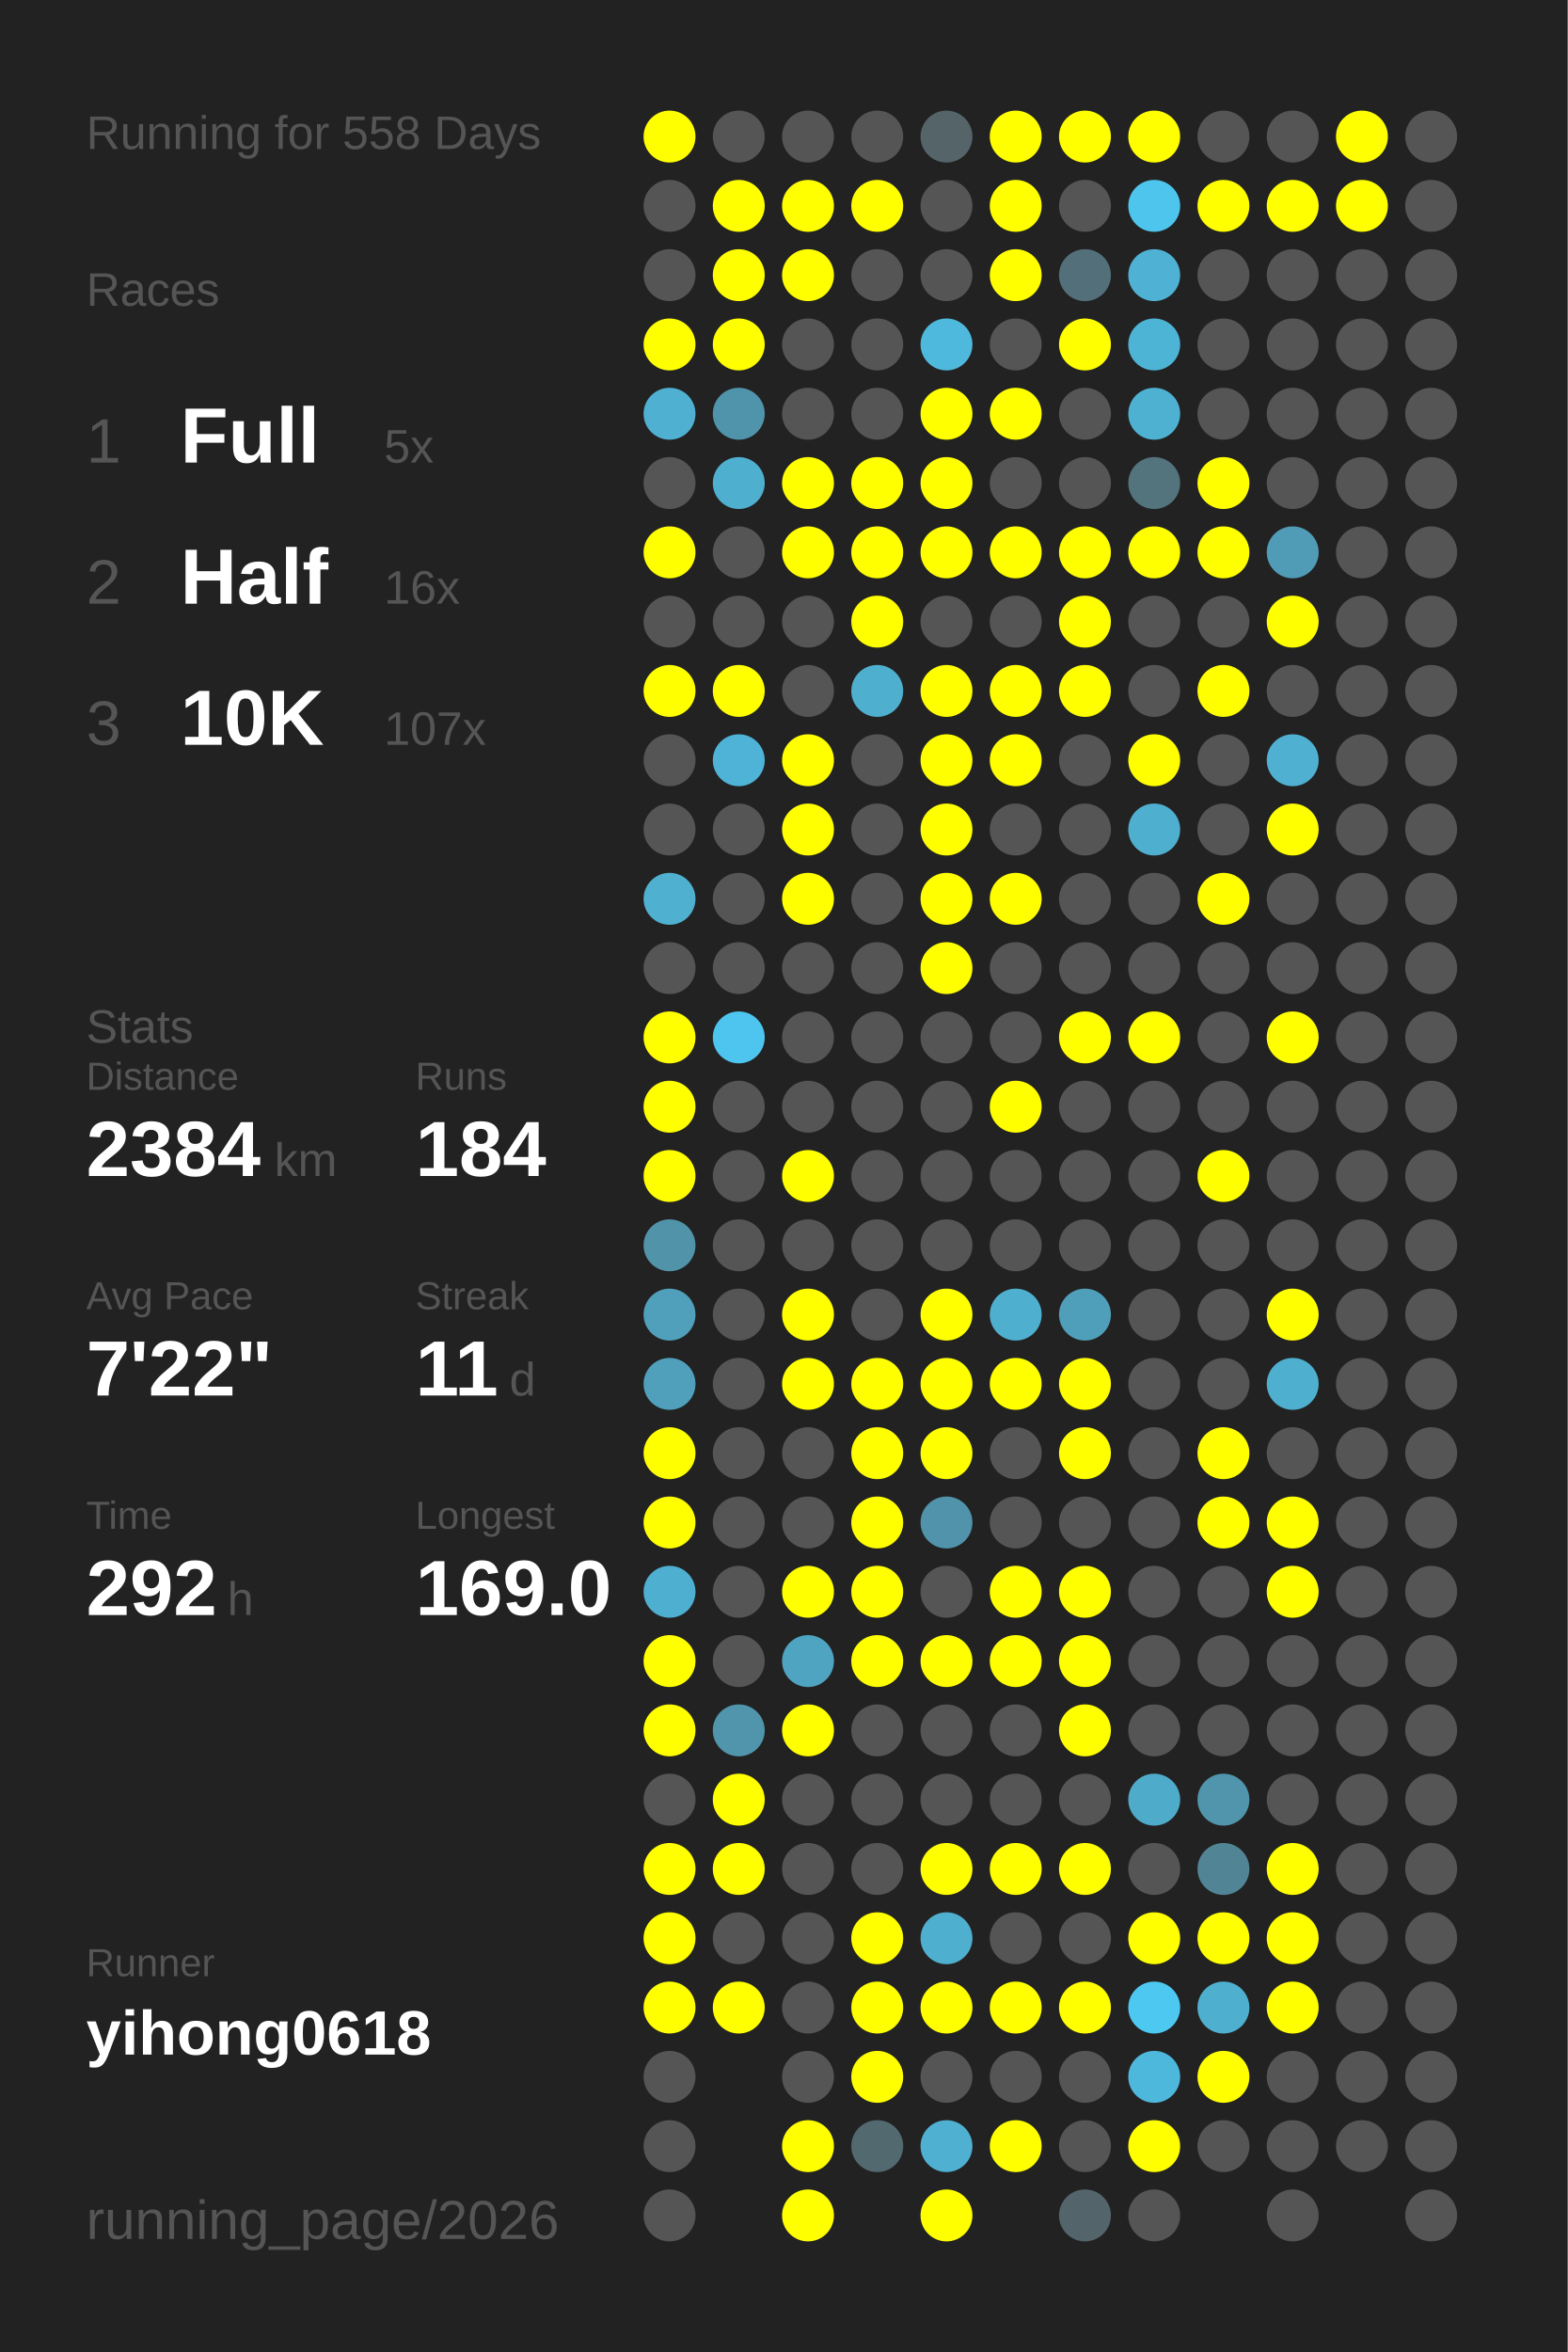
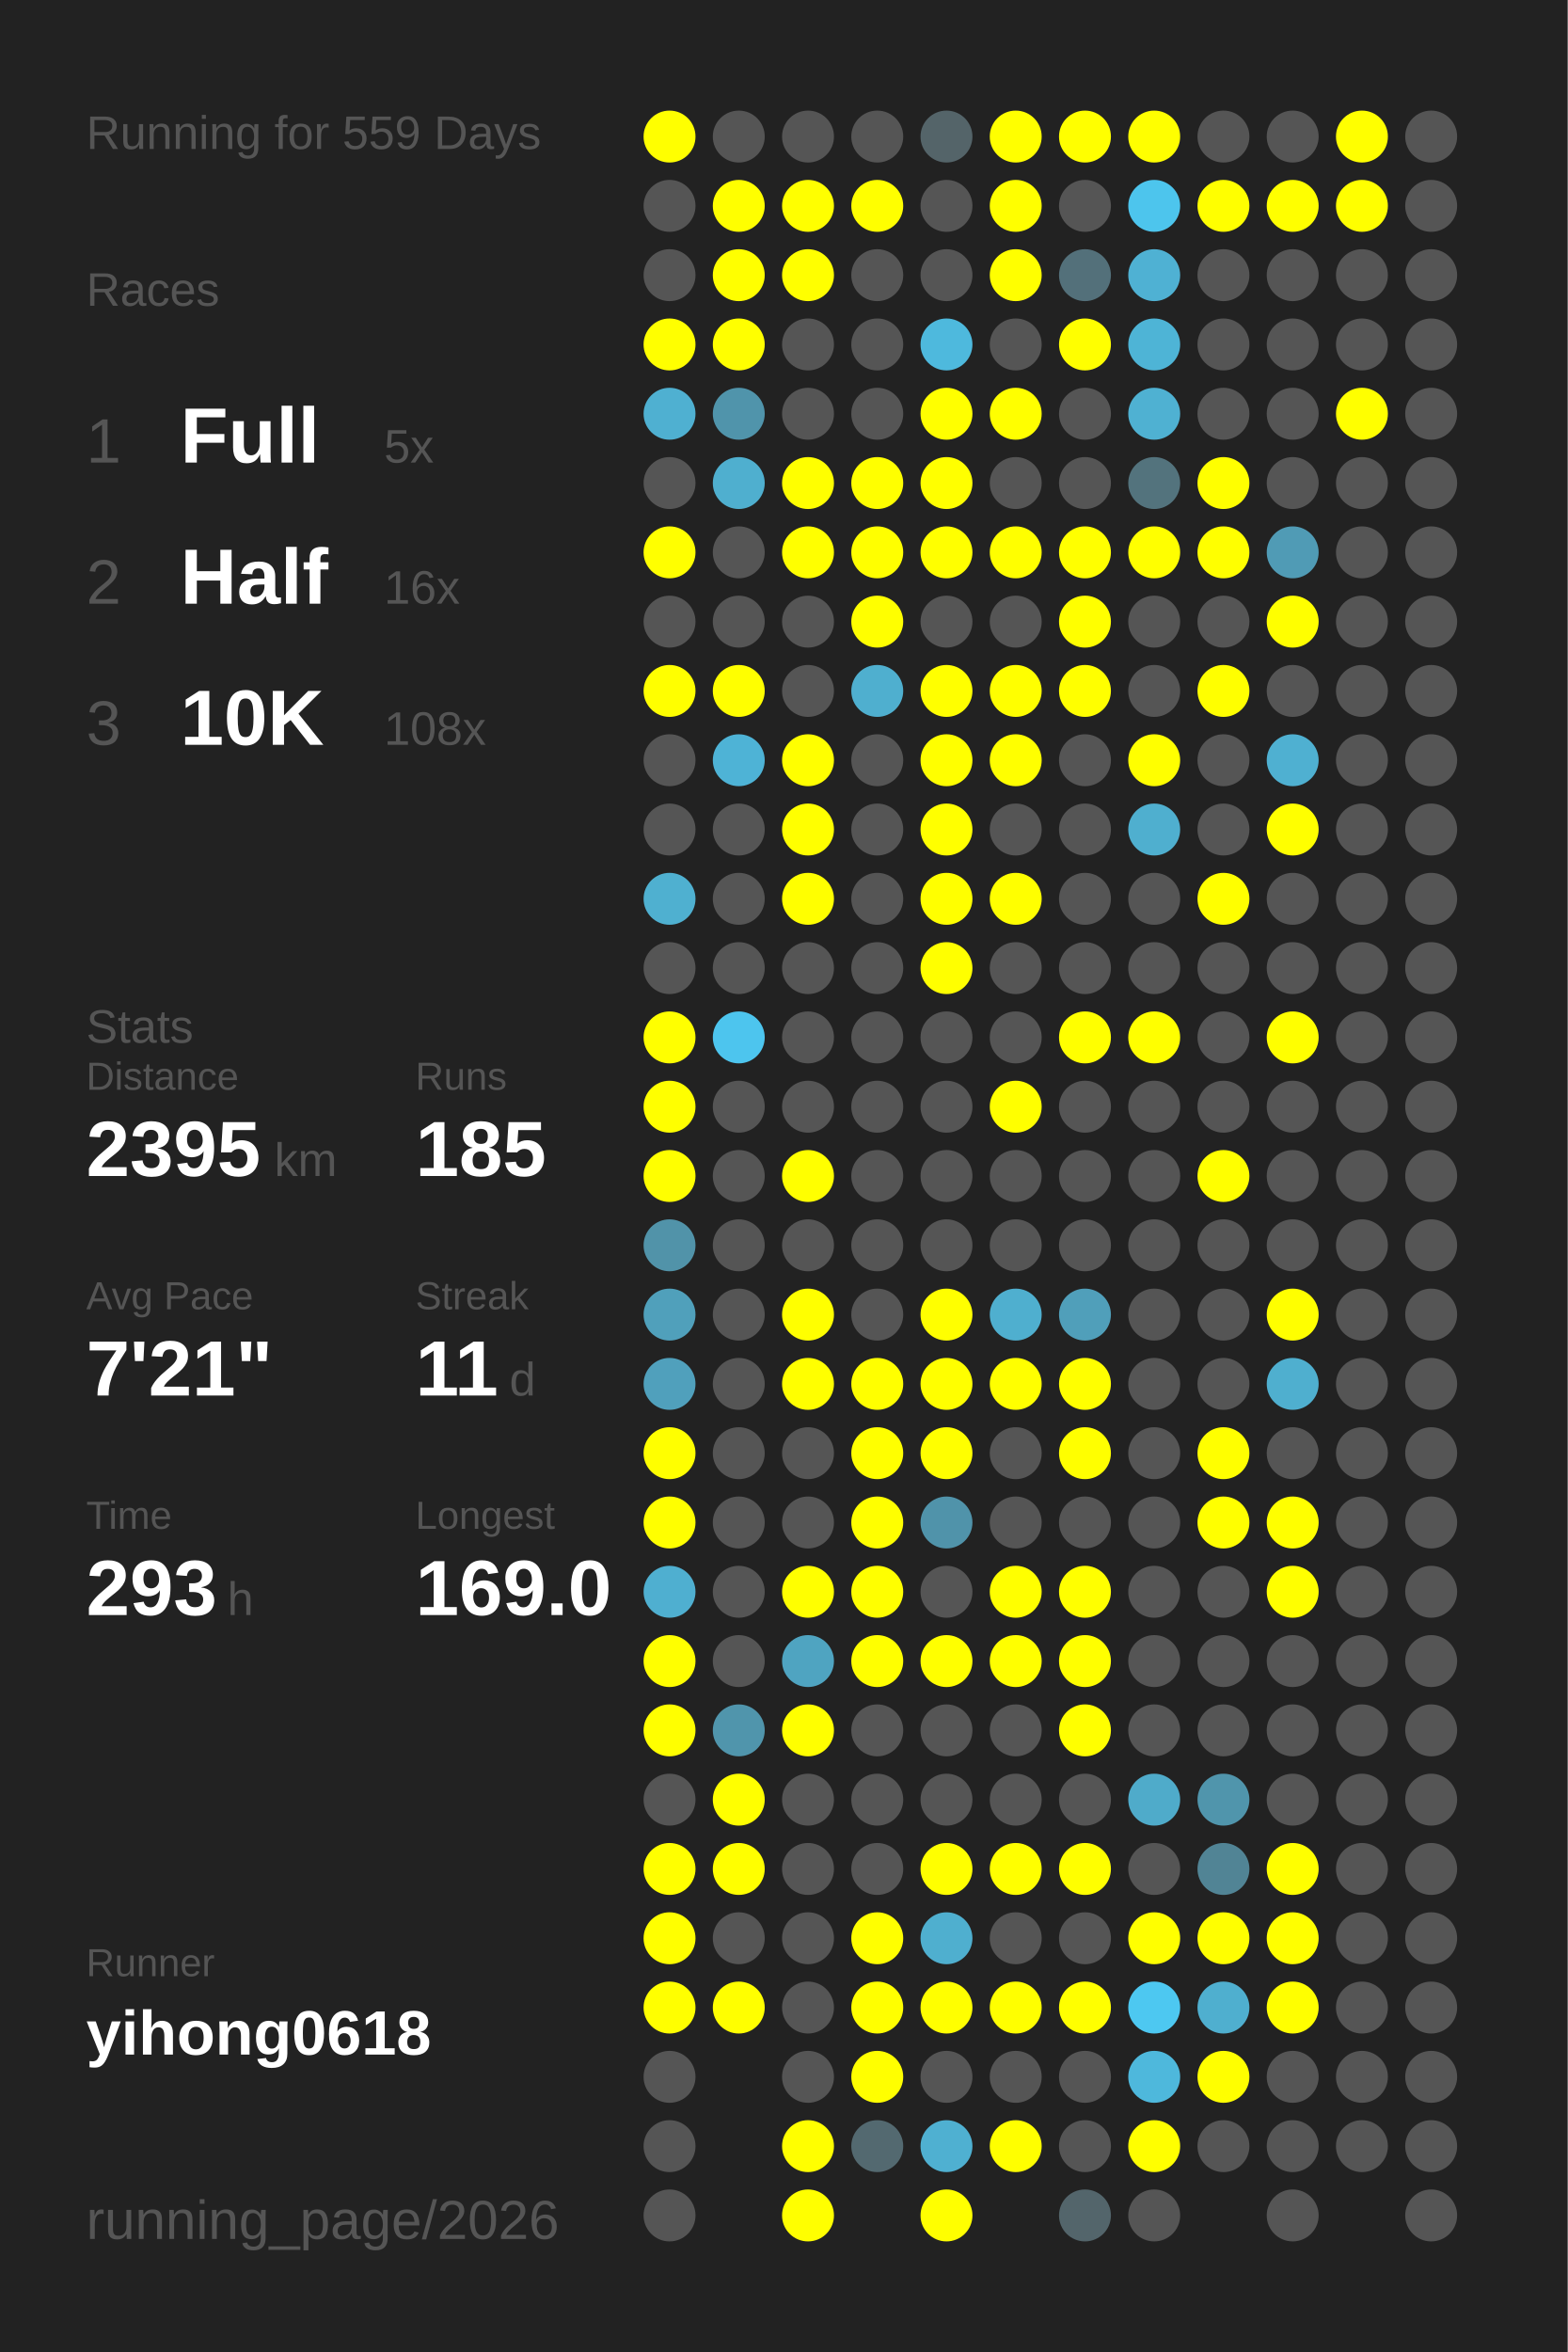
<svg xmlns="http://www.w3.org/2000/svg" baseProfile="full" height="300mm" version="1.1" viewBox="0,0,200,300" width="200mm">
  <defs />
  <rect fill="#222222" height="300" width="200" x="0" y="0" />
-   <text fill="#555555" style="font-size:6px; font-family:Arial;" x="11" y="19">Running for 558 Days</text>
+   <text fill="#555555" style="font-size:6px; font-family:Arial;" x="11" y="19">Running for 559 Days</text>
  <text fill="#555555" style="font-size:6px; font-family:Arial;" x="11" y="39">Races</text>
  <text fill="#555555" style="font-size:8px; font-family:Arial;" x="11" y="59">1</text>
  <text fill="#FFFFFF" style="font-size:10px; font-family:Arial; font-weight:bold;" x="23" y="59">Full</text>
  <text fill="#555555" style="font-size:6px; font-family:Arial;" x="49" y="59">5x</text>
  <text fill="#555555" style="font-size:8px; font-family:Arial;" x="11" y="77">2</text>
  <text fill="#FFFFFF" style="font-size:10px; font-family:Arial; font-weight:bold;" x="23" y="77">Half</text>
  <text fill="#555555" style="font-size:6px; font-family:Arial;" x="49" y="77">16x</text>
  <text fill="#555555" style="font-size:8px; font-family:Arial;" x="11" y="95">3</text>
  <text fill="#FFFFFF" style="font-size:10px; font-family:Arial; font-weight:bold;" x="23" y="95">10K</text>
-   <text fill="#555555" style="font-size:6px; font-family:Arial;" x="49" y="95">107x</text>
+   <text fill="#555555" style="font-size:6px; font-family:Arial;" x="49" y="95">108x</text>
  <text fill="#555555" style="font-size:6px; font-family:Arial;" x="11" y="133">Stats</text>
  <text fill="#555555" style="font-size:5px; font-family:Arial;" x="11" y="139">Distance</text>
-   <text fill="#FFFFFF" style="font-size:10px; font-family:Arial; font-weight:bold;" x="11" y="150">2384</text>
+   <text fill="#FFFFFF" style="font-size:10px; font-family:Arial; font-weight:bold;" x="11" y="150">2395</text>
  <text fill="#555555" style="font-size:6px; font-family:Arial;" x="35" y="150">km</text>
  <text fill="#555555" style="font-size:5px; font-family:Arial;" x="53" y="139">Runs</text>
-   <text fill="#FFFFFF" style="font-size:10px; font-family:Arial; font-weight:bold;" x="53" y="150">184</text>
+   <text fill="#FFFFFF" style="font-size:10px; font-family:Arial; font-weight:bold;" x="53" y="150">185</text>
  <text fill="#555555" style="font-size:5px; font-family:Arial;" x="11" y="167">Avg Pace</text>
-   <text fill="#FFFFFF" style="font-size:10px; font-family:Arial; font-weight:bold;" x="11" y="178">7'22"</text>
+   <text fill="#FFFFFF" style="font-size:10px; font-family:Arial; font-weight:bold;" x="11" y="178">7'21"</text>
  <text fill="#555555" style="font-size:5px; font-family:Arial;" x="53" y="167">Streak</text>
  <text fill="#FFFFFF" style="font-size:10px; font-family:Arial; font-weight:bold;" x="53" y="178">11</text>
  <text fill="#555555" style="font-size:6px; font-family:Arial;" x="65" y="178">d</text>
  <text fill="#555555" style="font-size:5px; font-family:Arial;" x="11" y="195">Time</text>
-   <text fill="#FFFFFF" style="font-size:10px; font-family:Arial; font-weight:bold;" x="11" y="206">292</text>
+   <text fill="#FFFFFF" style="font-size:10px; font-family:Arial; font-weight:bold;" x="11" y="206">293</text>
  <text fill="#555555" style="font-size:6px; font-family:Arial;" x="29" y="206">h</text>
  <text fill="#555555" style="font-size:5px; font-family:Arial;" x="53" y="195">Longest</text>
  <text fill="#FFFFFF" style="font-size:10px; font-family:Arial; font-weight:bold;" x="53" y="206">169.0</text>
  <text fill="#555555" style="font-size:5px; font-family:Arial;" x="11" y="252.065">Runner</text>
  <text fill="#FFFFFF" style="font-size:8px; font-family:Arial; font-weight:bold;" x="11" y="262.065">yihong0618</text>
  <text fill="#555555" style="font-size:7px; font-family:Arial;" x="11" y="285.581">running_page/2026</text>
  <circle cx="85.417" cy="17.419" fill="#FFFF00" r="3.312" />
  <circle cx="85.417" cy="26.258" fill="#555555" r="3.312" />
  <circle cx="85.417" cy="35.097" fill="#555555" r="3.312" />
  <circle cx="85.417" cy="43.935" fill="#FFFF00" r="3.312" />
  <circle cx="85.417" cy="52.774" fill="#4fb0d1" r="3.312" />
  <circle cx="85.417" cy="61.613" fill="#555555" r="3.312" />
  <circle cx="85.417" cy="70.452" fill="#FFFF00" r="3.312" />
  <circle cx="85.417" cy="79.29" fill="#555555" r="3.312" />
  <circle cx="85.417" cy="88.129" fill="#FFFF00" r="3.312" />
  <circle cx="85.417" cy="96.968" fill="#555555" r="3.312" />
  <circle cx="85.417" cy="105.806" fill="#555555" r="3.312" />
  <circle cx="85.417" cy="114.645" fill="#4fb0d0" r="3.312" />
  <circle cx="85.417" cy="123.484" fill="#555555" r="3.312" />
  <circle cx="85.417" cy="132.323" fill="#FFFF00" r="3.312" />
  <circle cx="85.417" cy="141.161" fill="#FFFF00" r="3.312" />
  <circle cx="85.417" cy="150" fill="#FFFF00" r="3.312" />
  <circle cx="85.417" cy="158.839" fill="#5193a9" r="3.312" />
  <circle cx="85.417" cy="167.677" fill="#50a0bb" r="3.312" />
  <circle cx="85.417" cy="176.516" fill="#50a0bc" r="3.312" />
  <circle cx="85.417" cy="185.355" fill="#FFFF00" r="3.312" />
  <circle cx="85.417" cy="194.194" fill="#FFFF00" r="3.312" />
  <circle cx="85.417" cy="203.032" fill="#4fafd0" r="3.312" />
  <circle cx="85.417" cy="211.871" fill="#FFFF00" r="3.312" />
  <circle cx="85.417" cy="220.71" fill="#FFFF00" r="3.312" />
  <circle cx="85.417" cy="229.548" fill="#555555" r="3.312" />
  <circle cx="85.417" cy="238.387" fill="#FFFF00" r="3.312" />
  <circle cx="85.417" cy="247.226" fill="#FFFF00" r="3.312" />
  <circle cx="85.417" cy="256.065" fill="#FFFF00" r="3.312" />
  <circle cx="85.417" cy="264.903" fill="#555555" r="3.312" />
  <circle cx="85.417" cy="273.742" fill="#555555" r="3.312" />
  <circle cx="85.417" cy="282.581" fill="#555555" r="3.312" />
  <circle cx="94.25" cy="17.419" fill="#555555" r="3.312" />
  <circle cx="94.25" cy="26.258" fill="#FFFF00" r="3.312" />
  <circle cx="94.25" cy="35.097" fill="#FFFF00" r="3.312" />
  <circle cx="94.25" cy="43.935" fill="#FFFF00" r="3.312" />
  <circle cx="94.25" cy="52.774" fill="#5094ab" r="3.312" />
  <circle cx="94.25" cy="61.613" fill="#4fafcf" r="3.312" />
  <circle cx="94.25" cy="70.452" fill="#555555" r="3.312" />
  <circle cx="94.25" cy="79.29" fill="#555555" r="3.312" />
  <circle cx="94.25" cy="88.129" fill="#FFFF00" r="3.312" />
  <circle cx="94.25" cy="96.968" fill="#4eb3d6" r="3.312" />
  <circle cx="94.25" cy="105.806" fill="#555555" r="3.312" />
  <circle cx="94.25" cy="114.645" fill="#555555" r="3.312" />
  <circle cx="94.25" cy="123.484" fill="#555555" r="3.312" />
  <circle cx="94.25" cy="132.323" fill="#4dc5ee" r="3.312" />
  <circle cx="94.25" cy="141.161" fill="#555555" r="3.312" />
  <circle cx="94.25" cy="150" fill="#555555" r="3.312" />
  <circle cx="94.25" cy="158.839" fill="#555555" r="3.312" />
  <circle cx="94.25" cy="167.677" fill="#555555" r="3.312" />
  <circle cx="94.25" cy="176.516" fill="#555555" r="3.312" />
  <circle cx="94.25" cy="185.355" fill="#555555" r="3.312" />
  <circle cx="94.25" cy="194.194" fill="#555555" r="3.312" />
  <circle cx="94.25" cy="203.032" fill="#555555" r="3.312" />
  <circle cx="94.25" cy="211.871" fill="#555555" r="3.312" />
  <circle cx="94.25" cy="220.71" fill="#5095ac" r="3.312" />
  <circle cx="94.25" cy="229.548" fill="#FFFF00" r="3.312" />
  <circle cx="94.25" cy="238.387" fill="#FFFF00" r="3.312" />
  <circle cx="94.25" cy="247.226" fill="#555555" r="3.312" />
  <circle cx="94.25" cy="256.065" fill="#FFFF00" r="3.312" />
  <circle cx="103.083" cy="17.419" fill="#555555" r="3.312" />
  <circle cx="103.083" cy="26.258" fill="#FFFF00" r="3.312" />
  <circle cx="103.083" cy="35.097" fill="#FFFF00" r="3.312" />
  <circle cx="103.083" cy="43.935" fill="#555555" r="3.312" />
  <circle cx="103.083" cy="52.774" fill="#555555" r="3.312" />
  <circle cx="103.083" cy="61.613" fill="#FFFF00" r="3.312" />
  <circle cx="103.083" cy="70.452" fill="#FFFF00" r="3.312" />
  <circle cx="103.083" cy="79.29" fill="#555555" r="3.312" />
  <circle cx="103.083" cy="88.129" fill="#555555" r="3.312" />
  <circle cx="103.083" cy="96.968" fill="#FFFF00" r="3.312" />
  <circle cx="103.083" cy="105.806" fill="#FFFF00" r="3.312" />
  <circle cx="103.083" cy="114.645" fill="#FFFF00" r="3.312" />
  <circle cx="103.083" cy="123.484" fill="#555555" r="3.312" />
  <circle cx="103.083" cy="132.323" fill="#555555" r="3.312" />
  <circle cx="103.083" cy="141.161" fill="#555555" r="3.312" />
  <circle cx="103.083" cy="150" fill="#FFFF00" r="3.312" />
  <circle cx="103.083" cy="158.839" fill="#555555" r="3.312" />
  <circle cx="103.083" cy="167.677" fill="#FFFF00" r="3.312" />
  <circle cx="103.083" cy="176.516" fill="#FFFF00" r="3.312" />
  <circle cx="103.083" cy="185.355" fill="#555555" r="3.312" />
  <circle cx="103.083" cy="194.194" fill="#555555" r="3.312" />
  <circle cx="103.083" cy="203.032" fill="#FFFF00" r="3.312" />
  <circle cx="103.083" cy="211.871" fill="#4fa4c1" r="3.312" />
  <circle cx="103.083" cy="220.71" fill="#FFFF00" r="3.312" />
  <circle cx="103.083" cy="229.548" fill="#555555" r="3.312" />
  <circle cx="103.083" cy="238.387" fill="#555555" r="3.312" />
  <circle cx="103.083" cy="247.226" fill="#555555" r="3.312" />
  <circle cx="103.083" cy="256.065" fill="#555555" r="3.312" />
  <circle cx="103.083" cy="264.903" fill="#555555" r="3.312" />
  <circle cx="103.083" cy="273.742" fill="#FFFF00" r="3.312" />
  <circle cx="103.083" cy="282.581" fill="#FFFF00" r="3.312" />
  <circle cx="111.917" cy="17.419" fill="#555555" r="3.312" />
  <circle cx="111.917" cy="26.258" fill="#FFFF00" r="3.312" />
  <circle cx="111.917" cy="35.097" fill="#555555" r="3.312" />
  <circle cx="111.917" cy="43.935" fill="#555555" r="3.312" />
  <circle cx="111.917" cy="52.774" fill="#555555" r="3.312" />
  <circle cx="111.917" cy="61.613" fill="#FFFF00" r="3.312" />
  <circle cx="111.917" cy="70.452" fill="#FFFF00" r="3.312" />
  <circle cx="111.917" cy="79.29" fill="#FFFF00" r="3.312" />
  <circle cx="111.917" cy="88.129" fill="#4fafcf" r="3.312" />
  <circle cx="111.917" cy="96.968" fill="#555555" r="3.312" />
  <circle cx="111.917" cy="105.806" fill="#555555" r="3.312" />
  <circle cx="111.917" cy="114.645" fill="#555555" r="3.312" />
  <circle cx="111.917" cy="123.484" fill="#555555" r="3.312" />
  <circle cx="111.917" cy="132.323" fill="#555555" r="3.312" />
  <circle cx="111.917" cy="141.161" fill="#555555" r="3.312" />
  <circle cx="111.917" cy="150" fill="#555555" r="3.312" />
  <circle cx="111.917" cy="158.839" fill="#555555" r="3.312" />
  <circle cx="111.917" cy="167.677" fill="#555555" r="3.312" />
  <circle cx="111.917" cy="176.516" fill="#FFFF00" r="3.312" />
  <circle cx="111.917" cy="185.355" fill="#FFFF00" r="3.312" />
  <circle cx="111.917" cy="194.194" fill="#FFFF00" r="3.312" />
  <circle cx="111.917" cy="203.032" fill="#FFFF00" r="3.312" />
  <circle cx="111.917" cy="211.871" fill="#FFFF00" r="3.312" />
  <circle cx="111.917" cy="220.71" fill="#555555" r="3.312" />
  <circle cx="111.917" cy="229.548" fill="#555555" r="3.312" />
  <circle cx="111.917" cy="238.387" fill="#555555" r="3.312" />
  <circle cx="111.917" cy="247.226" fill="#FFFF00" r="3.312" />
  <circle cx="111.917" cy="256.065" fill="#FFFF00" r="3.312" />
  <circle cx="111.917" cy="264.903" fill="#FFFF00" r="3.312" />
  <circle cx="111.917" cy="273.742" fill="#536970" r="3.312" />
  <circle cx="120.75" cy="17.419" fill="#546469" r="3.312" />
  <circle cx="120.75" cy="26.258" fill="#555555" r="3.312" />
  <circle cx="120.75" cy="35.097" fill="#555555" r="3.312" />
  <circle cx="120.75" cy="43.935" fill="#4eb9dd" r="3.312" />
  <circle cx="120.75" cy="52.774" fill="#FFFF00" r="3.312" />
  <circle cx="120.75" cy="61.613" fill="#FFFF00" r="3.312" />
  <circle cx="120.75" cy="70.452" fill="#FFFF00" r="3.312" />
  <circle cx="120.75" cy="79.29" fill="#555555" r="3.312" />
  <circle cx="120.75" cy="88.129" fill="#FFFF00" r="3.312" />
  <circle cx="120.75" cy="96.968" fill="#FFFF00" r="3.312" />
  <circle cx="120.75" cy="105.806" fill="#FFFF00" r="3.312" />
  <circle cx="120.75" cy="114.645" fill="#FFFF00" r="3.312" />
  <circle cx="120.75" cy="123.484" fill="#FFFF00" r="3.312" />
  <circle cx="120.75" cy="132.323" fill="#555555" r="3.312" />
  <circle cx="120.75" cy="141.161" fill="#555555" r="3.312" />
  <circle cx="120.75" cy="150" fill="#555555" r="3.312" />
  <circle cx="120.75" cy="158.839" fill="#555555" r="3.312" />
  <circle cx="120.75" cy="167.677" fill="#FFFF00" r="3.312" />
  <circle cx="120.75" cy="176.516" fill="#FFFF00" r="3.312" />
  <circle cx="120.75" cy="185.355" fill="#FFFF00" r="3.312" />
  <circle cx="120.75" cy="194.194" fill="#5093aa" r="3.312" />
  <circle cx="120.75" cy="203.032" fill="#555555" r="3.312" />
  <circle cx="120.75" cy="211.871" fill="#FFFF00" r="3.312" />
  <circle cx="120.75" cy="220.71" fill="#555555" r="3.312" />
  <circle cx="120.75" cy="229.548" fill="#555555" r="3.312" />
  <circle cx="120.75" cy="238.387" fill="#FFFF00" r="3.312" />
  <circle cx="120.75" cy="247.226" fill="#4fafcf" r="3.312" />
  <circle cx="120.75" cy="256.065" fill="#FFFF00" r="3.312" />
  <circle cx="120.75" cy="264.903" fill="#555555" r="3.312" />
  <circle cx="120.75" cy="273.742" fill="#4fb0d1" r="3.312" />
  <circle cx="120.75" cy="282.581" fill="#FFFF00" r="3.312" />
  <circle cx="129.583" cy="17.419" fill="#FFFF00" r="3.312" />
  <circle cx="129.583" cy="26.258" fill="#FFFF00" r="3.312" />
  <circle cx="129.583" cy="35.097" fill="#FFFF00" r="3.312" />
  <circle cx="129.583" cy="43.935" fill="#555555" r="3.312" />
  <circle cx="129.583" cy="52.774" fill="#FFFF00" r="3.312" />
  <circle cx="129.583" cy="61.613" fill="#555555" r="3.312" />
  <circle cx="129.583" cy="70.452" fill="#FFFF00" r="3.312" />
  <circle cx="129.583" cy="79.29" fill="#555555" r="3.312" />
  <circle cx="129.583" cy="88.129" fill="#FFFF00" r="3.312" />
  <circle cx="129.583" cy="96.968" fill="#FFFF00" r="3.312" />
  <circle cx="129.583" cy="105.806" fill="#555555" r="3.312" />
  <circle cx="129.583" cy="114.645" fill="#FFFF00" r="3.312" />
  <circle cx="129.583" cy="123.484" fill="#555555" r="3.312" />
  <circle cx="129.583" cy="132.323" fill="#555555" r="3.312" />
  <circle cx="129.583" cy="141.161" fill="#FFFF00" r="3.312" />
  <circle cx="129.583" cy="150" fill="#555555" r="3.312" />
  <circle cx="129.583" cy="158.839" fill="#555555" r="3.312" />
  <circle cx="129.583" cy="167.677" fill="#4fafcf" r="3.312" />
  <circle cx="129.583" cy="176.516" fill="#FFFF00" r="3.312" />
  <circle cx="129.583" cy="185.355" fill="#555555" r="3.312" />
  <circle cx="129.583" cy="194.194" fill="#555555" r="3.312" />
  <circle cx="129.583" cy="203.032" fill="#FFFF00" r="3.312" />
  <circle cx="129.583" cy="211.871" fill="#FFFF00" r="3.312" />
  <circle cx="129.583" cy="220.71" fill="#555555" r="3.312" />
  <circle cx="129.583" cy="229.548" fill="#555555" r="3.312" />
  <circle cx="129.583" cy="238.387" fill="#FFFF00" r="3.312" />
  <circle cx="129.583" cy="247.226" fill="#555555" r="3.312" />
  <circle cx="129.583" cy="256.065" fill="#FFFF00" r="3.312" />
  <circle cx="129.583" cy="264.903" fill="#555555" r="3.312" />
  <circle cx="129.583" cy="273.742" fill="#FFFF00" r="3.312" />
  <circle cx="138.417" cy="17.419" fill="#FFFF00" r="3.312" />
  <circle cx="138.417" cy="26.258" fill="#555555" r="3.312" />
  <circle cx="138.417" cy="35.097" fill="#53707a" r="3.312" />
  <circle cx="138.417" cy="43.935" fill="#FFFF00" r="3.312" />
  <circle cx="138.417" cy="52.774" fill="#555555" r="3.312" />
  <circle cx="138.417" cy="61.613" fill="#555555" r="3.312" />
  <circle cx="138.417" cy="70.452" fill="#FFFF00" r="3.312" />
  <circle cx="138.417" cy="79.29" fill="#FFFF00" r="3.312" />
  <circle cx="138.417" cy="88.129" fill="#FFFF00" r="3.312" />
  <circle cx="138.417" cy="96.968" fill="#555555" r="3.312" />
  <circle cx="138.417" cy="105.806" fill="#555555" r="3.312" />
  <circle cx="138.417" cy="114.645" fill="#555555" r="3.312" />
  <circle cx="138.417" cy="123.484" fill="#555555" r="3.312" />
  <circle cx="138.417" cy="132.323" fill="#FFFF00" r="3.312" />
  <circle cx="138.417" cy="141.161" fill="#555555" r="3.312" />
  <circle cx="138.417" cy="150" fill="#555555" r="3.312" />
  <circle cx="138.417" cy="158.839" fill="#555555" r="3.312" />
  <circle cx="138.417" cy="167.677" fill="#509fba" r="3.312" />
  <circle cx="138.417" cy="176.516" fill="#FFFF00" r="3.312" />
  <circle cx="138.417" cy="185.355" fill="#FFFF00" r="3.312" />
  <circle cx="138.417" cy="194.194" fill="#555555" r="3.312" />
  <circle cx="138.417" cy="203.032" fill="#FFFF00" r="3.312" />
  <circle cx="138.417" cy="211.871" fill="#FFFF00" r="3.312" />
  <circle cx="138.417" cy="220.71" fill="#FFFF00" r="3.312" />
  <circle cx="138.417" cy="229.548" fill="#555555" r="3.312" />
  <circle cx="138.417" cy="238.387" fill="#FFFF00" r="3.312" />
  <circle cx="138.417" cy="247.226" fill="#555555" r="3.312" />
  <circle cx="138.417" cy="256.065" fill="#FFFF00" r="3.312" />
  <circle cx="138.417" cy="264.903" fill="#555555" r="3.312" />
  <circle cx="138.417" cy="273.742" fill="#555555" r="3.312" />
  <circle cx="138.417" cy="282.581" fill="#53656b" r="3.312" />
  <circle cx="147.25" cy="17.419" fill="#FFFF00" r="3.312" />
  <circle cx="147.25" cy="26.258" fill="#4dc5ed" r="3.312" />
  <circle cx="147.25" cy="35.097" fill="#4fb1d3" r="3.312" />
  <circle cx="147.25" cy="43.935" fill="#4eb4d6" r="3.312" />
  <circle cx="147.25" cy="52.774" fill="#4fb1d2" r="3.312" />
  <circle cx="147.25" cy="61.613" fill="#53737d" r="3.312" />
  <circle cx="147.25" cy="70.452" fill="#FFFF00" r="3.312" />
  <circle cx="147.25" cy="79.29" fill="#555555" r="3.312" />
  <circle cx="147.25" cy="88.129" fill="#555555" r="3.312" />
  <circle cx="147.25" cy="96.968" fill="#FFFF00" r="3.312" />
  <circle cx="147.25" cy="105.806" fill="#4fafcf" r="3.312" />
  <circle cx="147.25" cy="114.645" fill="#555555" r="3.312" />
  <circle cx="147.25" cy="123.484" fill="#555555" r="3.312" />
  <circle cx="147.25" cy="132.323" fill="#FFFF00" r="3.312" />
  <circle cx="147.25" cy="141.161" fill="#555555" r="3.312" />
  <circle cx="147.25" cy="150" fill="#555555" r="3.312" />
  <circle cx="147.25" cy="158.839" fill="#555555" r="3.312" />
  <circle cx="147.25" cy="167.677" fill="#555555" r="3.312" />
  <circle cx="147.25" cy="176.516" fill="#555555" r="3.312" />
  <circle cx="147.25" cy="185.355" fill="#555555" r="3.312" />
  <circle cx="147.25" cy="194.194" fill="#555555" r="3.312" />
  <circle cx="147.25" cy="203.032" fill="#555555" r="3.312" />
  <circle cx="147.25" cy="211.871" fill="#555555" r="3.312" />
  <circle cx="147.25" cy="220.71" fill="#555555" r="3.312" />
  <circle cx="147.25" cy="229.548" fill="#4fabca" r="3.312" />
  <circle cx="147.25" cy="238.387" fill="#555555" r="3.312" />
  <circle cx="147.25" cy="247.226" fill="#FFFF00" r="3.312" />
  <circle cx="147.25" cy="256.065" fill="#4dc8f1" r="3.312" />
  <circle cx="147.25" cy="264.903" fill="#4eb8dc" r="3.312" />
  <circle cx="147.25" cy="273.742" fill="#FFFF00" r="3.312" />
  <circle cx="147.25" cy="282.581" fill="#555555" r="3.312" />
  <circle cx="156.083" cy="17.419" fill="#555555" r="3.312" />
  <circle cx="156.083" cy="26.258" fill="#FFFF00" r="3.312" />
  <circle cx="156.083" cy="35.097" fill="#555555" r="3.312" />
  <circle cx="156.083" cy="43.935" fill="#555555" r="3.312" />
  <circle cx="156.083" cy="52.774" fill="#555555" r="3.312" />
  <circle cx="156.083" cy="61.613" fill="#FFFF00" r="3.312" />
  <circle cx="156.083" cy="70.452" fill="#FFFF00" r="3.312" />
  <circle cx="156.083" cy="79.29" fill="#555555" r="3.312" />
  <circle cx="156.083" cy="88.129" fill="#FFFF00" r="3.312" />
  <circle cx="156.083" cy="96.968" fill="#555555" r="3.312" />
  <circle cx="156.083" cy="105.806" fill="#555555" r="3.312" />
  <circle cx="156.083" cy="114.645" fill="#FFFF00" r="3.312" />
  <circle cx="156.083" cy="123.484" fill="#555555" r="3.312" />
  <circle cx="156.083" cy="132.323" fill="#555555" r="3.312" />
  <circle cx="156.083" cy="141.161" fill="#555555" r="3.312" />
  <circle cx="156.083" cy="150" fill="#FFFF00" r="3.312" />
  <circle cx="156.083" cy="158.839" fill="#555555" r="3.312" />
  <circle cx="156.083" cy="167.677" fill="#555555" r="3.312" />
  <circle cx="156.083" cy="176.516" fill="#555555" r="3.312" />
  <circle cx="156.083" cy="185.355" fill="#FFFF00" r="3.312" />
  <circle cx="156.083" cy="194.194" fill="#FFFF00" r="3.312" />
  <circle cx="156.083" cy="203.032" fill="#555555" r="3.312" />
  <circle cx="156.083" cy="211.871" fill="#555555" r="3.312" />
  <circle cx="156.083" cy="220.71" fill="#555555" r="3.312" />
  <circle cx="156.083" cy="229.548" fill="#5095ac" r="3.312" />
  <circle cx="156.083" cy="238.387" fill="#518495" r="3.312" />
  <circle cx="156.083" cy="247.226" fill="#FFFF00" r="3.312" />
  <circle cx="156.083" cy="256.065" fill="#4fafcf" r="3.312" />
  <circle cx="156.083" cy="264.903" fill="#FFFF00" r="3.312" />
  <circle cx="156.083" cy="273.742" fill="#555555" r="3.312" />
  <circle cx="164.917" cy="17.419" fill="#555555" r="3.312" />
  <circle cx="164.917" cy="26.258" fill="#FFFF00" r="3.312" />
  <circle cx="164.917" cy="35.097" fill="#555555" r="3.312" />
  <circle cx="164.917" cy="43.935" fill="#555555" r="3.312" />
  <circle cx="164.917" cy="52.774" fill="#555555" r="3.312" />
  <circle cx="164.917" cy="61.613" fill="#555555" r="3.312" />
  <circle cx="164.917" cy="70.452" fill="#509bb5" r="3.312" />
  <circle cx="164.917" cy="79.29" fill="#FFFF00" r="3.312" />
  <circle cx="164.917" cy="88.129" fill="#555555" r="3.312" />
  <circle cx="164.917" cy="96.968" fill="#4fb0d1" r="3.312" />
  <circle cx="164.917" cy="105.806" fill="#FFFF00" r="3.312" />
  <circle cx="164.917" cy="114.645" fill="#555555" r="3.312" />
  <circle cx="164.917" cy="123.484" fill="#555555" r="3.312" />
  <circle cx="164.917" cy="132.323" fill="#FFFF00" r="3.312" />
  <circle cx="164.917" cy="141.161" fill="#555555" r="3.312" />
  <circle cx="164.917" cy="150" fill="#555555" r="3.312" />
  <circle cx="164.917" cy="158.839" fill="#555555" r="3.312" />
  <circle cx="164.917" cy="167.677" fill="#FFFF00" r="3.312" />
  <circle cx="164.917" cy="176.516" fill="#4fafcf" r="3.312" />
  <circle cx="164.917" cy="185.355" fill="#555555" r="3.312" />
  <circle cx="164.917" cy="194.194" fill="#FFFF00" r="3.312" />
  <circle cx="164.917" cy="203.032" fill="#FFFF00" r="3.312" />
  <circle cx="164.917" cy="211.871" fill="#555555" r="3.312" />
  <circle cx="164.917" cy="220.71" fill="#555555" r="3.312" />
  <circle cx="164.917" cy="229.548" fill="#555555" r="3.312" />
  <circle cx="164.917" cy="238.387" fill="#FFFF00" r="3.312" />
  <circle cx="164.917" cy="247.226" fill="#FFFF00" r="3.312" />
  <circle cx="164.917" cy="256.065" fill="#FFFF00" r="3.312" />
  <circle cx="164.917" cy="264.903" fill="#555555" r="3.312" />
  <circle cx="164.917" cy="273.742" fill="#555555" r="3.312" />
  <circle cx="164.917" cy="282.581" fill="#555555" r="3.312" />
  <circle cx="173.75" cy="17.419" fill="#FFFF00" r="3.312" />
  <circle cx="173.75" cy="26.258" fill="#FFFF00" r="3.312" />
  <circle cx="173.75" cy="35.097" fill="#555555" r="3.312" />
  <circle cx="173.75" cy="43.935" fill="#555555" r="3.312" />
-   <circle cx="173.75" cy="52.774" fill="#555555" r="3.312" />
+   <circle cx="173.75" cy="52.774" fill="#FFFF00" r="3.312" />
  <circle cx="173.75" cy="61.613" fill="#555555" r="3.312" />
  <circle cx="173.75" cy="70.452" fill="#555555" r="3.312" />
  <circle cx="173.75" cy="79.29" fill="#555555" r="3.312" />
  <circle cx="173.75" cy="88.129" fill="#555555" r="3.312" />
  <circle cx="173.75" cy="96.968" fill="#555555" r="3.312" />
  <circle cx="173.75" cy="105.806" fill="#555555" r="3.312" />
  <circle cx="173.75" cy="114.645" fill="#555555" r="3.312" />
  <circle cx="173.75" cy="123.484" fill="#555555" r="3.312" />
  <circle cx="173.75" cy="132.323" fill="#555555" r="3.312" />
  <circle cx="173.75" cy="141.161" fill="#555555" r="3.312" />
  <circle cx="173.75" cy="150" fill="#555555" r="3.312" />
  <circle cx="173.75" cy="158.839" fill="#555555" r="3.312" />
  <circle cx="173.75" cy="167.677" fill="#555555" r="3.312" />
  <circle cx="173.75" cy="176.516" fill="#555555" r="3.312" />
  <circle cx="173.75" cy="185.355" fill="#555555" r="3.312" />
  <circle cx="173.75" cy="194.194" fill="#555555" r="3.312" />
  <circle cx="173.75" cy="203.032" fill="#555555" r="3.312" />
  <circle cx="173.75" cy="211.871" fill="#555555" r="3.312" />
  <circle cx="173.75" cy="220.71" fill="#555555" r="3.312" />
  <circle cx="173.75" cy="229.548" fill="#555555" r="3.312" />
  <circle cx="173.75" cy="238.387" fill="#555555" r="3.312" />
  <circle cx="173.75" cy="247.226" fill="#555555" r="3.312" />
  <circle cx="173.75" cy="256.065" fill="#555555" r="3.312" />
  <circle cx="173.75" cy="264.903" fill="#555555" r="3.312" />
  <circle cx="173.75" cy="273.742" fill="#555555" r="3.312" />
  <circle cx="182.583" cy="17.419" fill="#555555" r="3.312" />
  <circle cx="182.583" cy="26.258" fill="#555555" r="3.312" />
  <circle cx="182.583" cy="35.097" fill="#555555" r="3.312" />
  <circle cx="182.583" cy="43.935" fill="#555555" r="3.312" />
  <circle cx="182.583" cy="52.774" fill="#555555" r="3.312" />
  <circle cx="182.583" cy="61.613" fill="#555555" r="3.312" />
  <circle cx="182.583" cy="70.452" fill="#555555" r="3.312" />
  <circle cx="182.583" cy="79.29" fill="#555555" r="3.312" />
  <circle cx="182.583" cy="88.129" fill="#555555" r="3.312" />
  <circle cx="182.583" cy="96.968" fill="#555555" r="3.312" />
  <circle cx="182.583" cy="105.806" fill="#555555" r="3.312" />
  <circle cx="182.583" cy="114.645" fill="#555555" r="3.312" />
  <circle cx="182.583" cy="123.484" fill="#555555" r="3.312" />
  <circle cx="182.583" cy="132.323" fill="#555555" r="3.312" />
  <circle cx="182.583" cy="141.161" fill="#555555" r="3.312" />
  <circle cx="182.583" cy="150" fill="#555555" r="3.312" />
  <circle cx="182.583" cy="158.839" fill="#555555" r="3.312" />
  <circle cx="182.583" cy="167.677" fill="#555555" r="3.312" />
  <circle cx="182.583" cy="176.516" fill="#555555" r="3.312" />
  <circle cx="182.583" cy="185.355" fill="#555555" r="3.312" />
  <circle cx="182.583" cy="194.194" fill="#555555" r="3.312" />
  <circle cx="182.583" cy="203.032" fill="#555555" r="3.312" />
  <circle cx="182.583" cy="211.871" fill="#555555" r="3.312" />
  <circle cx="182.583" cy="220.71" fill="#555555" r="3.312" />
  <circle cx="182.583" cy="229.548" fill="#555555" r="3.312" />
  <circle cx="182.583" cy="238.387" fill="#555555" r="3.312" />
  <circle cx="182.583" cy="247.226" fill="#555555" r="3.312" />
  <circle cx="182.583" cy="256.065" fill="#555555" r="3.312" />
  <circle cx="182.583" cy="264.903" fill="#555555" r="3.312" />
  <circle cx="182.583" cy="273.742" fill="#555555" r="3.312" />
  <circle cx="182.583" cy="282.581" fill="#555555" r="3.312" />
</svg>
